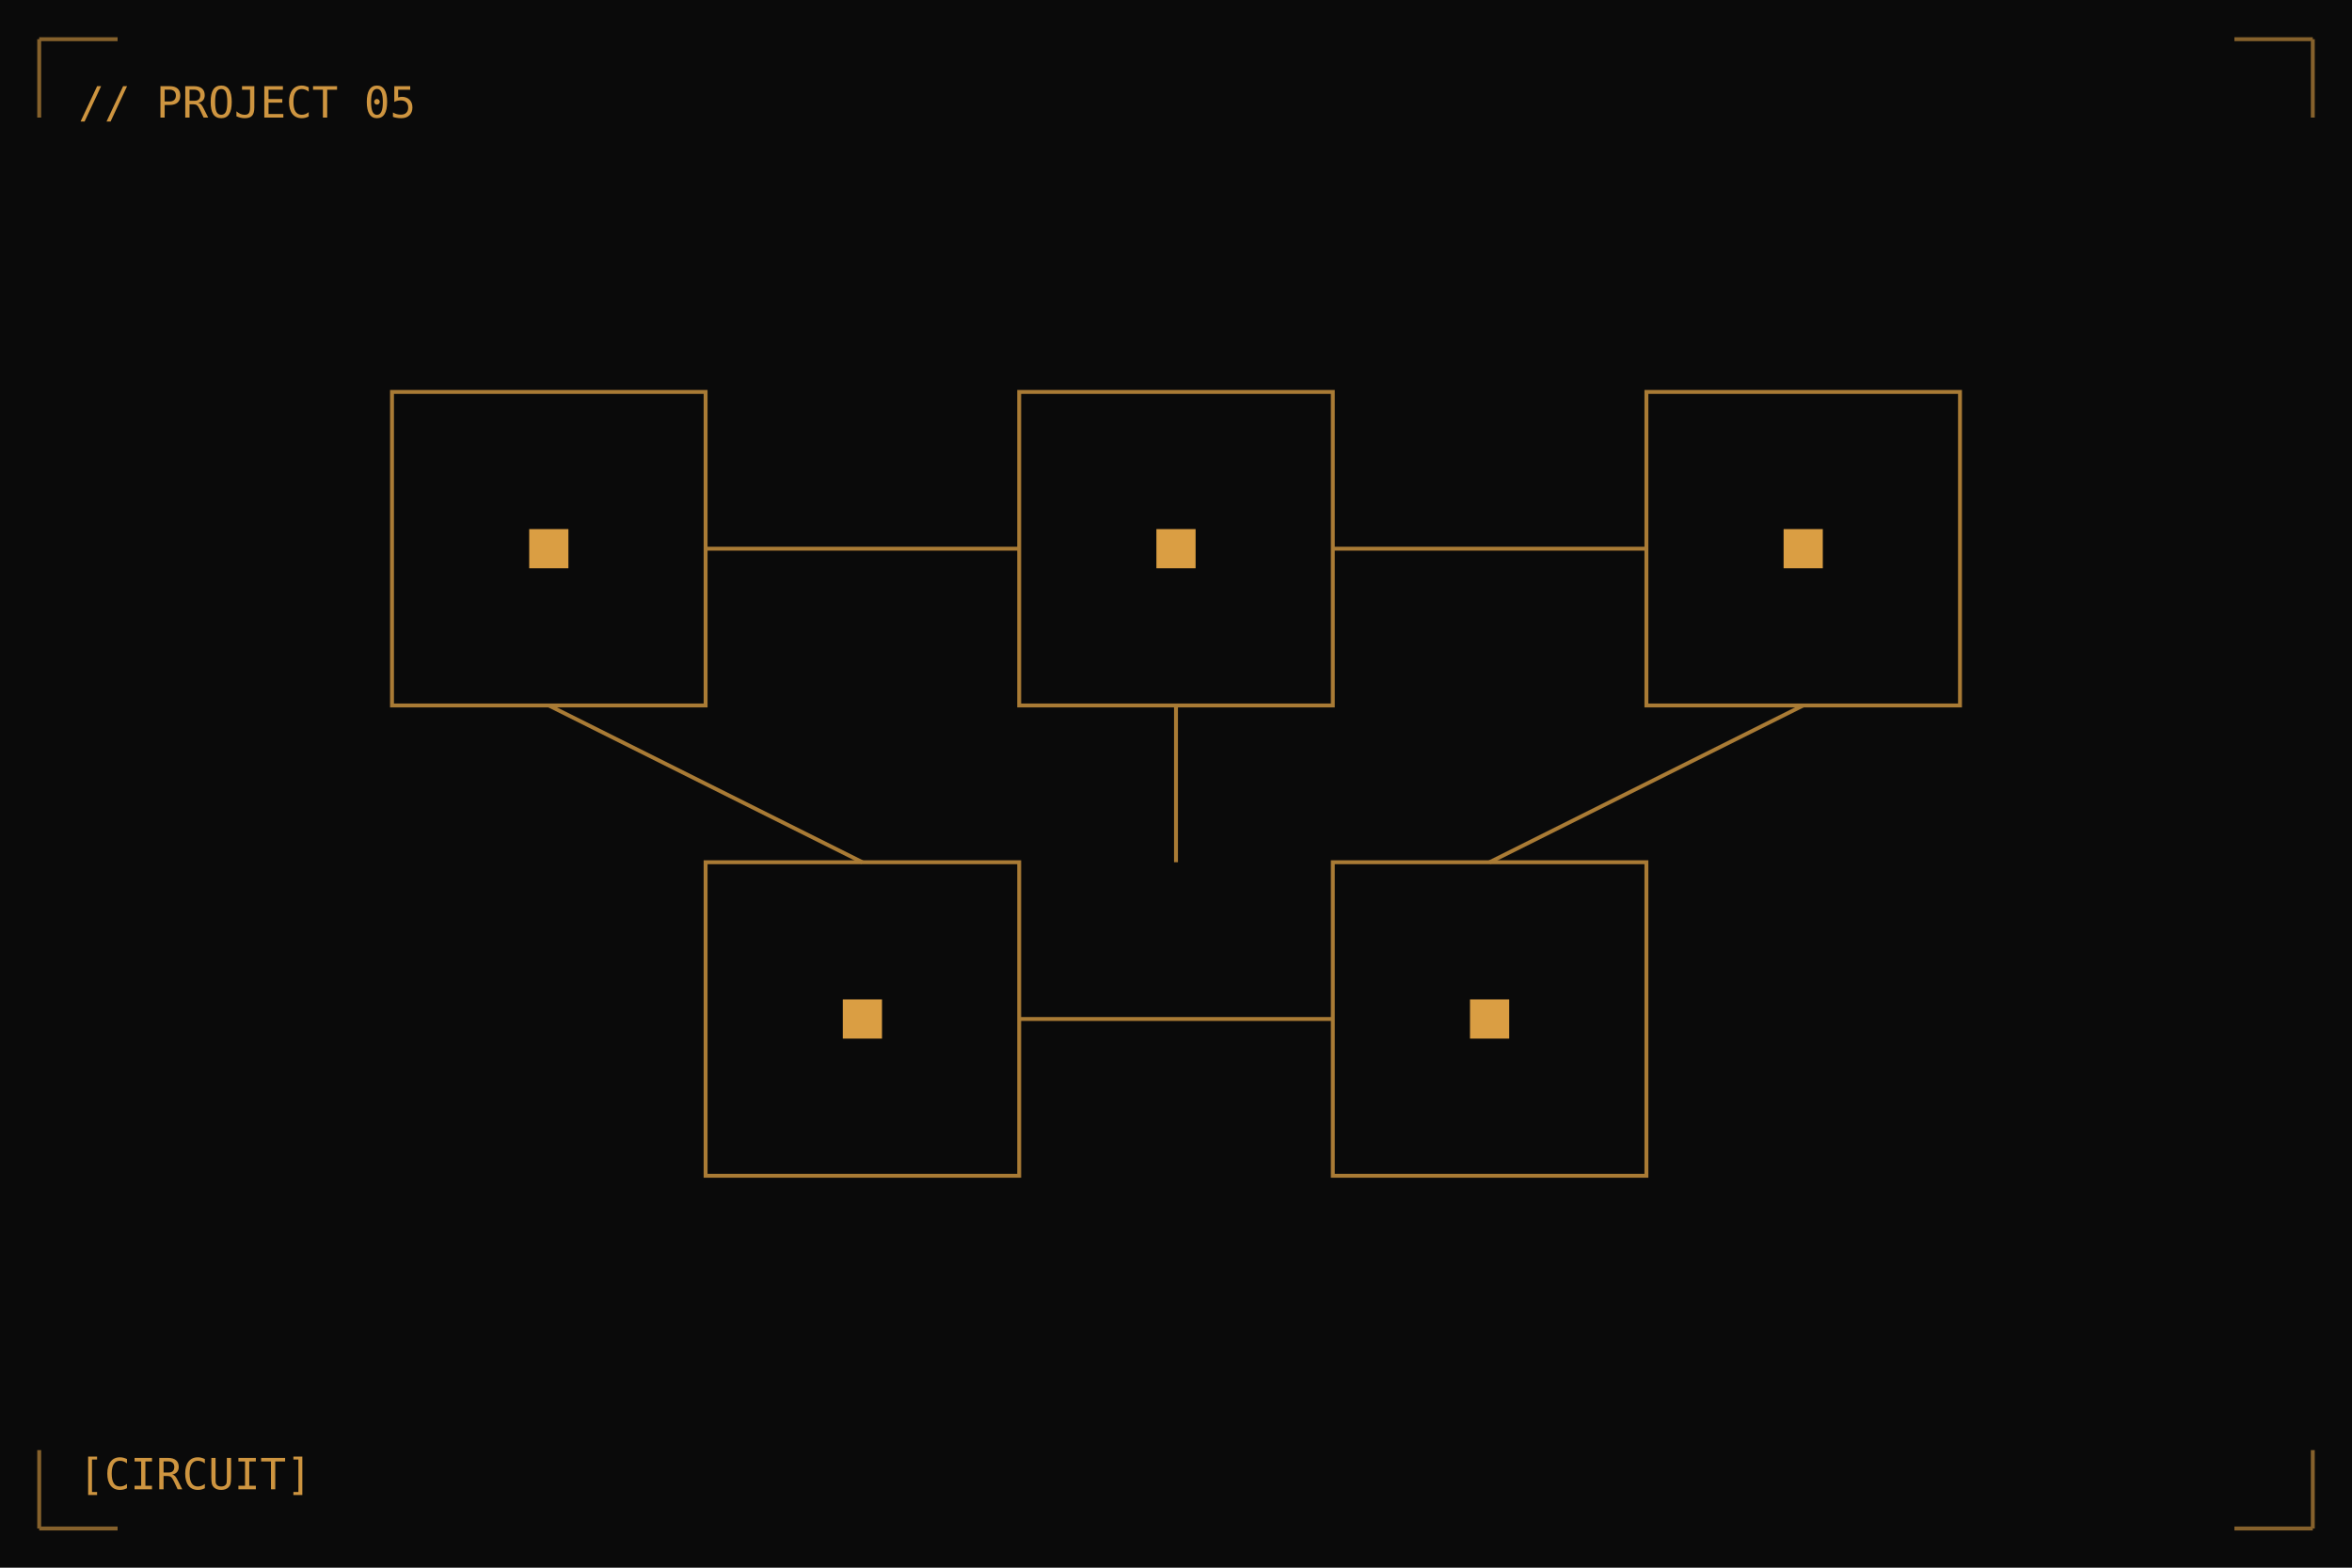
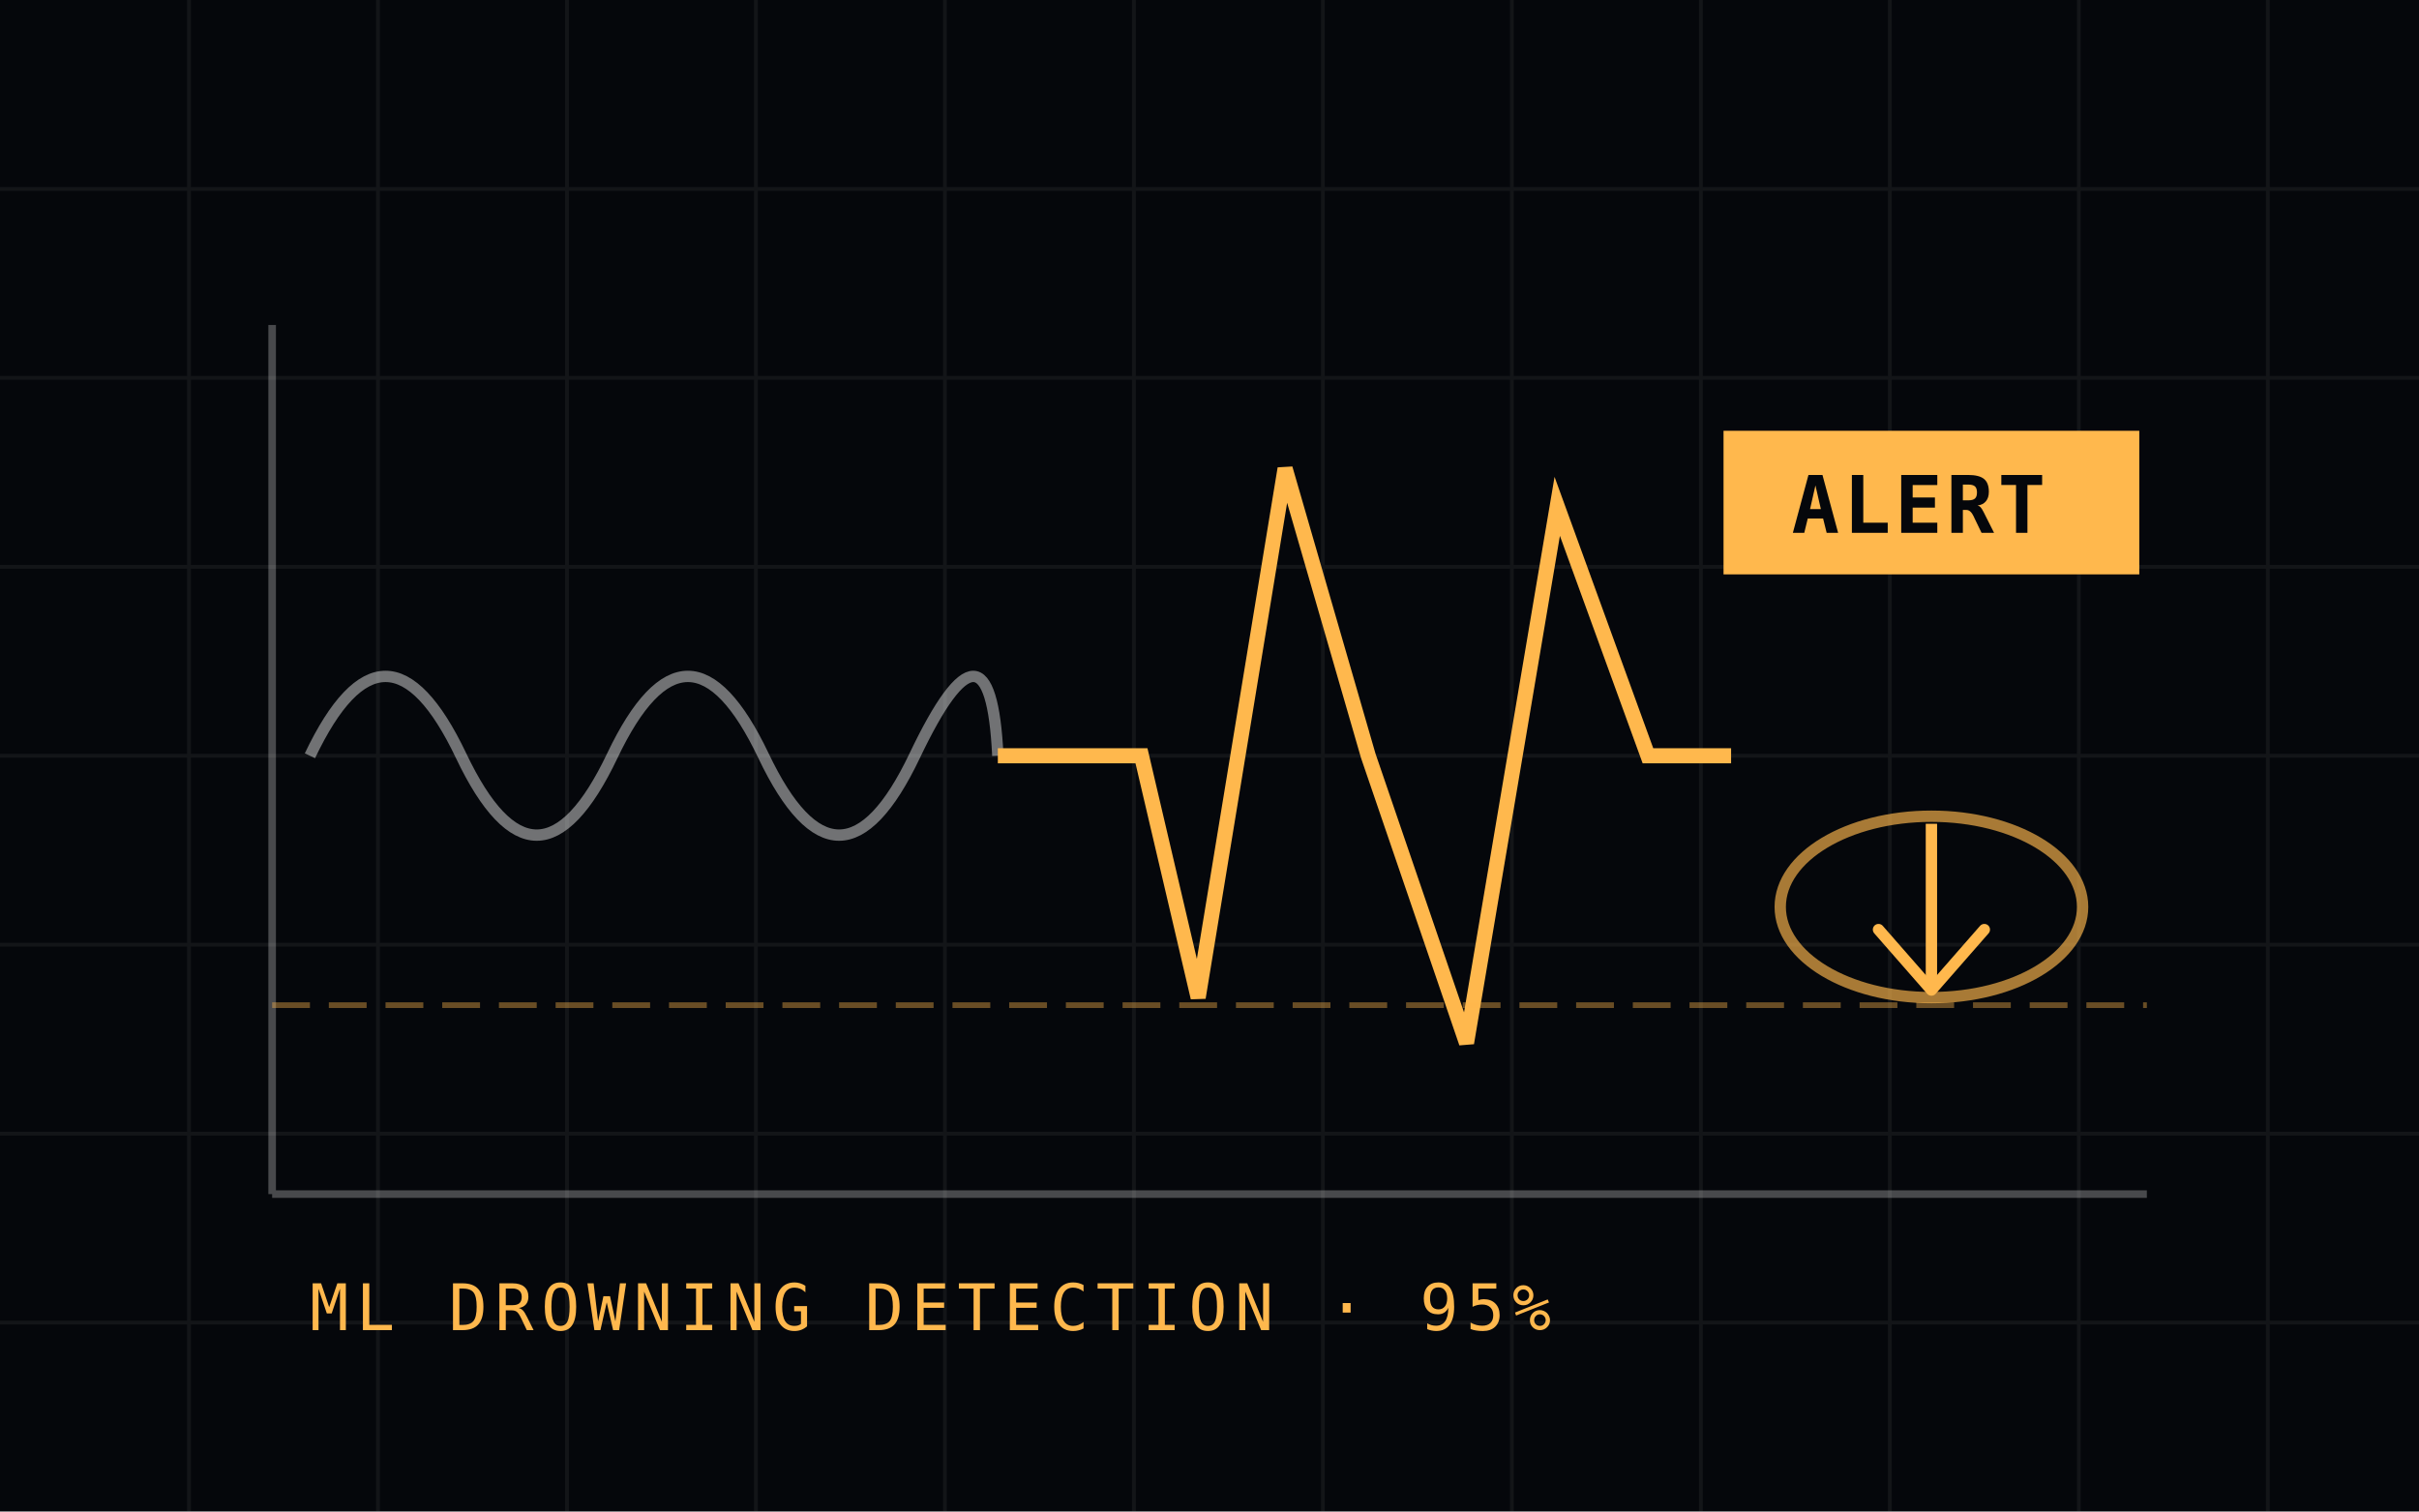
- <svg xmlns="http://www.w3.org/2000/svg" viewBox="0 0 600 400" width="600" height="400">
-   <rect width="600" height="400" fill="#0a0a0a" />
-   <g stroke="#ffb84d" stroke-width="1" fill="none" opacity="0.65">
-     <rect x="100" y="100" width="80" height="80" />
-     <rect x="260" y="100" width="80" height="80" />
-     <rect x="420" y="100" width="80" height="80" />
-     <rect x="180" y="220" width="80" height="80" />
-     <rect x="340" y="220" width="80" height="80" />
-     <line x1="180" y1="140" x2="260" y2="140" />
-     <line x1="340" y1="140" x2="420" y2="140" />
-     <line x1="140" y1="180" x2="220" y2="220" />
-     <line x1="300" y1="180" x2="300" y2="220" />
-     <line x1="460" y1="180" x2="380" y2="220" />
-     <line x1="260" y1="260" x2="340" y2="260" />
-   </g>
-   <g fill="#ffb84d" opacity="0.85">
-     <rect x="135" y="135" width="10" height="10" />
-     <rect x="295" y="135" width="10" height="10" />
-     <rect x="455" y="135" width="10" height="10" />
-     <rect x="215" y="255" width="10" height="10" />
-     <rect x="375" y="255" width="10" height="10" />
-   </g>
-   <g font-family="monospace" font-size="11" fill="#ffb84d" opacity="0.8">
-     <text x="20" y="30">// PROJECT 05</text>
-     <text x="20" y="380">[CIRCUIT]</text>
-   </g>
-   <g stroke="#ffb84d" stroke-width="1" opacity="0.5">
-     <path d="M10 10 L30 10 M10 10 L10 30" />
-     <path d="M590 10 L570 10 M590 10 L590 30" />
-     <path d="M10 390 L30 390 M10 390 L10 370" />
-     <path d="M590 390 L570 390 M590 390 L590 370" />
-   </g>
+ <svg xmlns="http://www.w3.org/2000/svg" viewBox="0 0 640 400" role="img" aria-labelledby="title">
+   <rect width="640" height="400" fill="#05070b" />
+   <path d="M0 50h640M0 100h640M0 150h640M0 200h640M0 250h640M0 300h640M0 350h640M50 0v400M100 0v400M150 0v400M200 0v400M250 0v400M300 0v400M350 0v400M400 0v400M450 0v400M500 0v400M550 0v400M600 0v400" stroke="#f5f5f5" stroke-opacity=".06" />
+   <path d="M72 316V86M72 316H568" stroke="#f5f5f5" stroke-opacity=".28" stroke-width="2" />
+   <path d="M82 200 Q102 158 122 200 T162 200 T202 200 T242 200 T264 200" stroke="#f5f5f5" stroke-opacity=".45" stroke-width="3" fill="none" />
+   <path d="M264 200 L302 200 L317 264 L340 124 L362 200 L388 276 L412 134 L436 200 L458 200" stroke="#ffb84d" stroke-width="4" fill="none" />
+   <path d="M72 266H568" stroke="#ffb84d" stroke-opacity=".4" stroke-width="1.5" stroke-dasharray="10 5" />
+   <rect x="456" y="114" width="110" height="38" fill="#ffb84d" />
+   <text x="474" y="141" fill="#05070b" font-family="monospace" font-size="21" font-weight="bold" letter-spacing="1">ALERT</text>
+   <ellipse cx="511" cy="240" rx="40" ry="24" fill="none" stroke="#ffb84d" stroke-opacity=".65" stroke-width="3" />
+   <path d="M511 218v44" stroke="#ffb84d" stroke-width="3" fill="none" />
+   <path d="M497 246l14 16 14-16" stroke="#ffb84d" stroke-width="3" fill="none" stroke-linecap="round" stroke-linejoin="round" />
+   <text x="82" y="352" fill="#ffb84d" font-family="monospace" font-size="17" letter-spacing="2">ML DROWNING DETECTION · 95%</text>
</svg>
